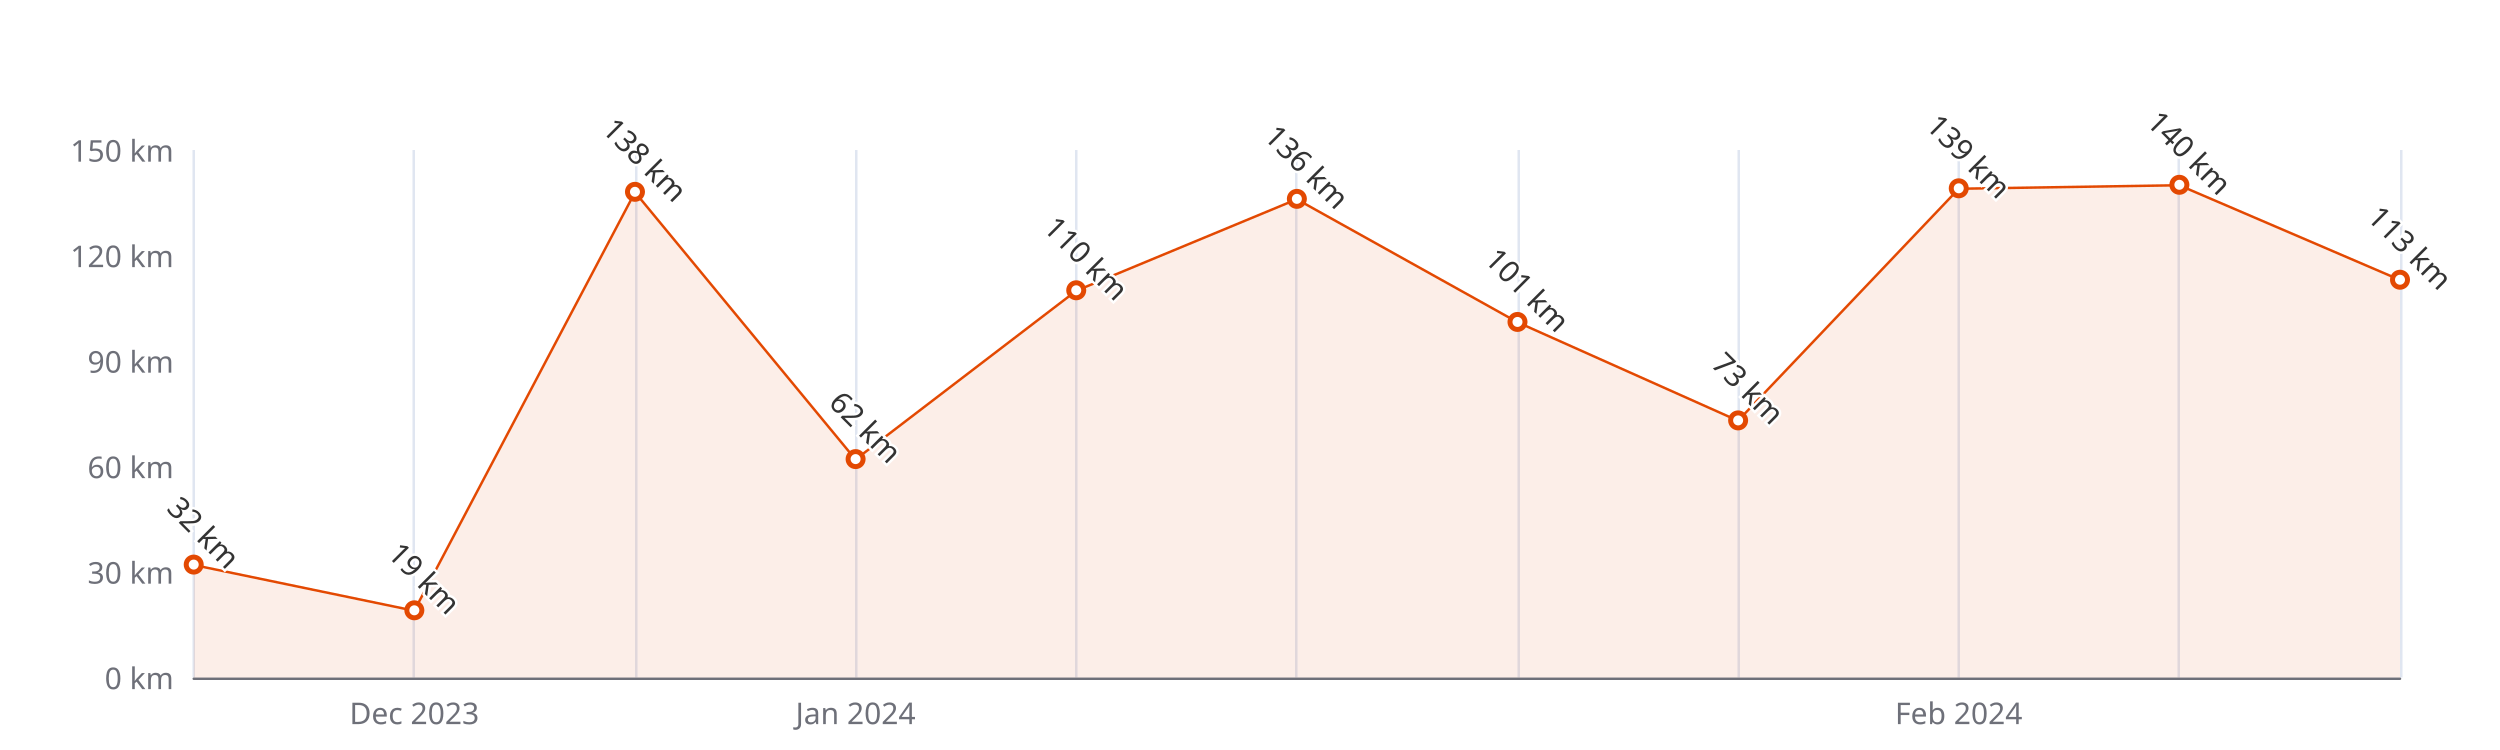
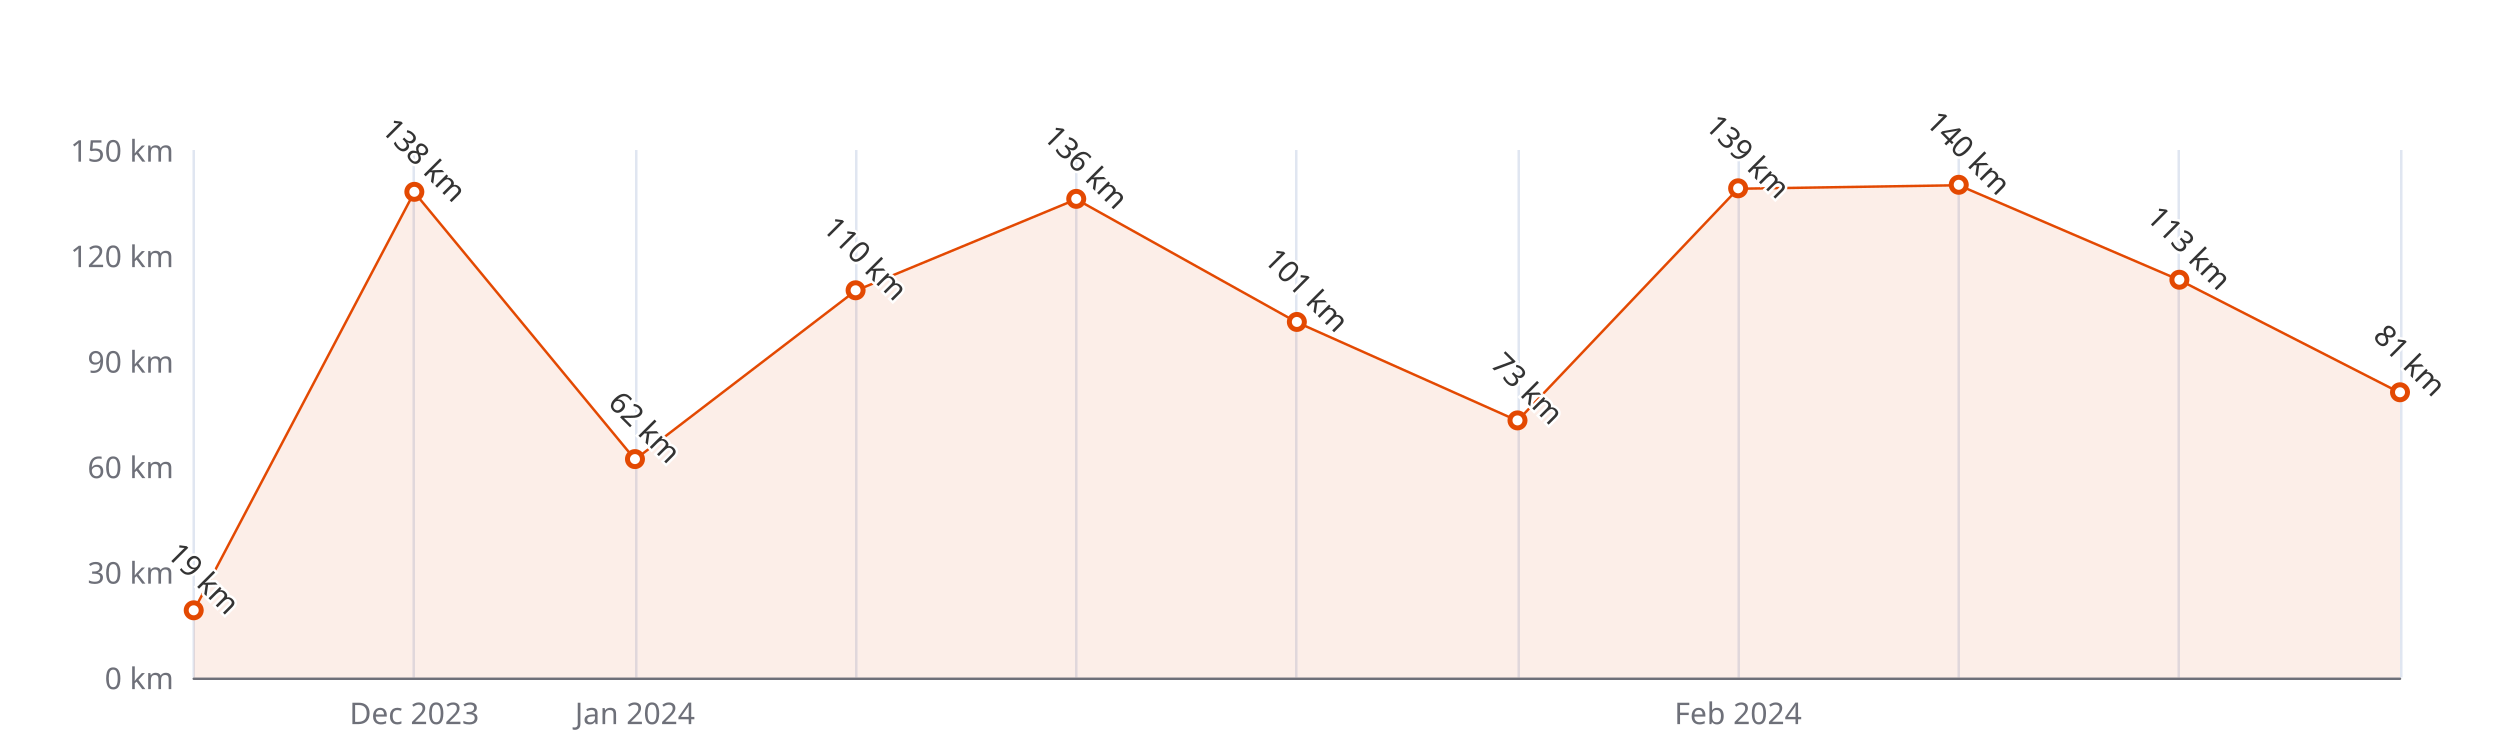
<svg xmlns="http://www.w3.org/2000/svg" width="1000" height="300" version="1.1" baseProfile="full" viewBox="0 0 1000 300">
  <rect width="1000" height="300" x="0" y="0" id="0" fill="#ffffff" />
  <path d="M77.5 60L77.5 271" fill="none" stroke="#E0E6F1" />
  <path d="M165.5 60L165.5 271" fill="none" stroke="#E0E6F1" />
  <path d="M254.5 60L254.5 271" fill="none" stroke="#E0E6F1" />
  <path d="M342.5 60L342.5 271" fill="none" stroke="#E0E6F1" />
  <path d="M430.5 60L430.5 271" fill="none" stroke="#E0E6F1" />
  <path d="M518.5 60L518.5 271" fill="none" stroke="#E0E6F1" />
  <path d="M607.5 60L607.5 271" fill="none" stroke="#E0E6F1" />
  <path d="M695.5 60L695.5 271" fill="none" stroke="#E0E6F1" />
  <path d="M783.5 60L783.5 271" fill="none" stroke="#E0E6F1" />
  <path d="M871.5 60L871.5 271" fill="none" stroke="#E0E6F1" />
  <path d="M960.5 60L960.5 271" fill="none" stroke="#E0E6F1" />
  <path d="M77.5 271.5L960 271.5" fill="none" stroke="#6E7079" stroke-linecap="round" />
  <text dominant-baseline="central" text-anchor="end" style="font-size:12px;font-family:sans-serif;" xml:space="preserve" transform="translate(69.48 271)" fill="#6E7079">0 km</text>
  <text dominant-baseline="central" text-anchor="end" style="font-size:12px;font-family:sans-serif;" xml:space="preserve" transform="translate(69.48 228.8)" fill="#6E7079">30 km</text>
  <text dominant-baseline="central" text-anchor="end" style="font-size:12px;font-family:sans-serif;" xml:space="preserve" transform="translate(69.48 186.6)" fill="#6E7079">60 km</text>
  <text dominant-baseline="central" text-anchor="end" style="font-size:12px;font-family:sans-serif;" xml:space="preserve" transform="translate(69.48 144.4)" fill="#6E7079">90 km</text>
  <text dominant-baseline="central" text-anchor="end" style="font-size:12px;font-family:sans-serif;" xml:space="preserve" transform="translate(69.48 102.2)" fill="#6E7079">120 km</text>
  <text dominant-baseline="central" text-anchor="end" style="font-size:12px;font-family:sans-serif;" xml:space="preserve" transform="translate(69.48 60)" fill="#6E7079">150 km</text>
  <text dominant-baseline="central" text-anchor="middle" style="font-size:12px;font-family:sans-serif;" xml:space="preserve" y="6" transform="translate(165.732 279)" fill="#6E7079">Dec 2023</text>
-   <text dominant-baseline="central" text-anchor="middle" style="font-size:12px;font-family:sans-serif;" xml:space="preserve" y="6" transform="translate(342.236 279)" fill="#6E7079">Jan 2024</text>
-   <text dominant-baseline="central" text-anchor="middle" style="font-size:12px;font-family:sans-serif;" xml:space="preserve" y="6" transform="translate(783.496 279)" fill="#6E7079">Feb 2024</text>
+   <text dominant-baseline="central" text-anchor="middle" style="font-size:12px;font-family:sans-serif;" xml:space="preserve" y="6" transform="translate(253.984 279)" fill="#6E7079">Jan 2024</text>
+   <text dominant-baseline="central" text-anchor="middle" style="font-size:12px;font-family:sans-serif;" xml:space="preserve" y="6" transform="translate(695.244 279)" fill="#6E7079">Feb 2024</text>
  <g clip-path="url(#zr5-c0)">
-     <path d="M77.5 226L165.7 244.3L254 76.9L342.2 183.8L430.5 116.3L518.7 79.7L607 128.9L695.2 168.3L783.5 75.5L871.7 74.1L960 112L960 271L871.7 271L783.5 271L695.2 271L607 271L518.7 271L430.5 271L342.2 271L254 271L165.7 271L77.5 271Z" fill="rgb(227,73,2)" fill-opacity="0.09" />
-     <path d="M77.5 226L165.7 244.3L254 76.9L342.2 183.8L430.5 116.3L518.7 79.7L607 128.9L695.2 168.3L783.5 75.5L871.7 74.1L960 112" fill="none" stroke="#E34902" stroke-linejoin="bevel" />
+     <path d="M77.5 244.3L165.7 76.9L254 183.8L342.2 116.3L430.5 79.7L518.7 128.9L607 168.3L695.2 75.5L783.5 74.1L871.7 112L960 157.1L960 271L871.7 271L783.5 271L695.2 271L607 271L518.7 271L430.5 271L342.2 271L254 271L165.7 271L77.5 271Z" fill="rgb(227,73,2)" fill-opacity="0.09" />
+     <path d="M77.5 244.3L165.7 76.9L254 183.8L342.2 116.3L430.5 79.7L518.7 128.9L607 168.3L695.2 75.5L783.5 74.1L871.7 112L960 157.1" fill="none" stroke="#E34902" stroke-linejoin="bevel" />
  </g>
-   <path d="M1 0A1 1 0 1 1 1 -0.1A1 1 0 0 1 1 0" transform="matrix(3,0,0,3,77.48,225.9867)" fill="#fff" stroke="#E34902" stroke-width="0.667" />
-   <path d="M1 0A1 1 0 1 1 1 -0.1A1 1 0 0 1 1 0" transform="matrix(3,0,0,3,165.732,244.2733)" fill="#fff" stroke="#E34902" stroke-width="0.667" />
-   <path d="M1 0A1 1 0 1 1 1 -0.1A1 1 0 0 1 1 0" transform="matrix(3,0,0,3,253.984,76.88)" fill="#fff" stroke="#E34902" stroke-width="0.667" />
-   <path d="M1 0A1 1 0 1 1 1 -0.1A1 1 0 0 1 1 0" transform="matrix(3,0,0,3,342.236,183.7867)" fill="#fff" stroke="#E34902" stroke-width="0.667" />
-   <path d="M1 0A1 1 0 1 1 1 -0.1A1 1 0 0 1 1 0" transform="matrix(3,0,0,3,430.488,116.2667)" fill="#fff" stroke="#E34902" stroke-width="0.667" />
-   <path d="M1 0A1 1 0 1 1 1 -0.1A1 1 0 0 1 1 0" transform="matrix(3,0,0,3,518.74,79.6933)" fill="#fff" stroke="#E34902" stroke-width="0.667" />
-   <path d="M1 0A1 1 0 1 1 1 -0.1A1 1 0 0 1 1 0" transform="matrix(3,0,0,3,606.992,128.9267)" fill="#fff" stroke="#E34902" stroke-width="0.667" />
-   <path d="M1 0A1 1 0 1 1 1 -0.1A1 1 0 0 1 1 0" transform="matrix(3,0,0,3,695.244,168.3133)" fill="#fff" stroke="#E34902" stroke-width="0.667" />
-   <path d="M1 0A1 1 0 1 1 1 -0.1A1 1 0 0 1 1 0" transform="matrix(3,0,0,3,783.496,75.4733)" fill="#fff" stroke="#E34902" stroke-width="0.667" />
-   <path d="M1 0A1 1 0 1 1 1 -0.1A1 1 0 0 1 1 0" transform="matrix(3,0,0,3,871.748,74.0667)" fill="#fff" stroke="#E34902" stroke-width="0.667" />
-   <path d="M1 0A1 1 0 1 1 1 -0.1A1 1 0 0 1 1 0" transform="matrix(3,0,0,3,960,112.0467)" fill="#fff" stroke="#E34902" stroke-width="0.667" />
-   <text dominant-baseline="central" text-anchor="middle" style="font-size:12px;font-family:sans-serif;" xml:space="preserve" y="-6" transform="matrix(0.707,0.707,-0.707,0.707,77.48,216.9867)" fill="#333" stroke="rgb(255,255,255)" stroke-width="2" paint-order="stroke" stroke-miterlimit="2">32 km</text>
-   <text dominant-baseline="central" text-anchor="middle" style="font-size:12px;font-family:sans-serif;" xml:space="preserve" y="-6" transform="matrix(0.707,0.707,-0.707,0.707,165.732,235.2733)" fill="#333" stroke="rgb(255,255,255)" stroke-width="2" paint-order="stroke" stroke-miterlimit="2">19 km</text>
-   <text dominant-baseline="central" text-anchor="middle" style="font-size:12px;font-family:sans-serif;" xml:space="preserve" y="-6" transform="matrix(0.707,0.707,-0.707,0.707,253.984,67.88)" fill="#333" stroke="rgb(255,255,255)" stroke-width="2" paint-order="stroke" stroke-miterlimit="2">138 km</text>
-   <text dominant-baseline="central" text-anchor="middle" style="font-size:12px;font-family:sans-serif;" xml:space="preserve" y="-6" transform="matrix(0.707,0.707,-0.707,0.707,342.236,174.7867)" fill="#333" stroke="rgb(255,255,255)" stroke-width="2" paint-order="stroke" stroke-miterlimit="2">62 km</text>
-   <text dominant-baseline="central" text-anchor="middle" style="font-size:12px;font-family:sans-serif;" xml:space="preserve" y="-6" transform="matrix(0.707,0.707,-0.707,0.707,430.488,107.2667)" fill="#333" stroke="rgb(255,255,255)" stroke-width="2" paint-order="stroke" stroke-miterlimit="2">110 km</text>
-   <text dominant-baseline="central" text-anchor="middle" style="font-size:12px;font-family:sans-serif;" xml:space="preserve" y="-6" transform="matrix(0.707,0.707,-0.707,0.707,518.74,70.6933)" fill="#333" stroke="rgb(255,255,255)" stroke-width="2" paint-order="stroke" stroke-miterlimit="2">136 km</text>
-   <text dominant-baseline="central" text-anchor="middle" style="font-size:12px;font-family:sans-serif;" xml:space="preserve" y="-6" transform="matrix(0.707,0.707,-0.707,0.707,606.992,119.9267)" fill="#333" stroke="rgb(255,255,255)" stroke-width="2" paint-order="stroke" stroke-miterlimit="2">101 km</text>
-   <text dominant-baseline="central" text-anchor="middle" style="font-size:12px;font-family:sans-serif;" xml:space="preserve" y="-6" transform="matrix(0.707,0.707,-0.707,0.707,695.244,159.3133)" fill="#333" stroke="rgb(255,255,255)" stroke-width="2" paint-order="stroke" stroke-miterlimit="2">73 km</text>
-   <text dominant-baseline="central" text-anchor="middle" style="font-size:12px;font-family:sans-serif;" xml:space="preserve" y="-6" transform="matrix(0.707,0.707,-0.707,0.707,783.496,66.4733)" fill="#333" stroke="rgb(255,255,255)" stroke-width="2" paint-order="stroke" stroke-miterlimit="2">139 km</text>
-   <text dominant-baseline="central" text-anchor="middle" style="font-size:12px;font-family:sans-serif;" xml:space="preserve" y="-6" transform="matrix(0.707,0.707,-0.707,0.707,871.748,65.0667)" fill="#333" stroke="rgb(255,255,255)" stroke-width="2" paint-order="stroke" stroke-miterlimit="2">140 km</text>
-   <text dominant-baseline="central" text-anchor="middle" style="font-size:12px;font-family:sans-serif;" xml:space="preserve" y="-6" transform="matrix(0.707,0.707,-0.707,0.707,960,103.0467)" fill="#333" stroke="rgb(255,255,255)" stroke-width="2" paint-order="stroke" stroke-miterlimit="2">113 km</text>
+   <path d="M1 0A1 1 0 1 1 1 -0.1A1 1 0 0 1 1 0" transform="matrix(3,0,0,3,77.48,244.2733)" fill="#fff" stroke="#E34902" stroke-width="0.667" />
+   <path d="M1 0A1 1 0 1 1 1 -0.1A1 1 0 0 1 1 0" transform="matrix(3,0,0,3,165.732,76.88)" fill="#fff" stroke="#E34902" stroke-width="0.667" />
+   <path d="M1 0A1 1 0 1 1 1 -0.1A1 1 0 0 1 1 0" transform="matrix(3,0,0,3,253.984,183.7867)" fill="#fff" stroke="#E34902" stroke-width="0.667" />
+   <path d="M1 0A1 1 0 1 1 1 -0.1A1 1 0 0 1 1 0" transform="matrix(3,0,0,3,342.236,116.2667)" fill="#fff" stroke="#E34902" stroke-width="0.667" />
+   <path d="M1 0A1 1 0 1 1 1 -0.1A1 1 0 0 1 1 0" transform="matrix(3,0,0,3,430.488,79.6933)" fill="#fff" stroke="#E34902" stroke-width="0.667" />
+   <path d="M1 0A1 1 0 1 1 1 -0.1A1 1 0 0 1 1 0" transform="matrix(3,0,0,3,518.74,128.9267)" fill="#fff" stroke="#E34902" stroke-width="0.667" />
+   <path d="M1 0A1 1 0 1 1 1 -0.1A1 1 0 0 1 1 0" transform="matrix(3,0,0,3,606.992,168.3133)" fill="#fff" stroke="#E34902" stroke-width="0.667" />
+   <path d="M1 0A1 1 0 1 1 1 -0.1A1 1 0 0 1 1 0" transform="matrix(3,0,0,3,695.244,75.4733)" fill="#fff" stroke="#E34902" stroke-width="0.667" />
+   <path d="M1 0A1 1 0 1 1 1 -0.1A1 1 0 0 1 1 0" transform="matrix(3,0,0,3,783.496,74.0667)" fill="#fff" stroke="#E34902" stroke-width="0.667" />
+   <path d="M1 0A1 1 0 1 1 1 -0.1A1 1 0 0 1 1 0" transform="matrix(3,0,0,3,871.748,112.0467)" fill="#fff" stroke="#E34902" stroke-width="0.667" />
+   <path d="M1 0A1 1 0 1 1 1 -0.1A1 1 0 0 1 1 0" transform="matrix(3,0,0,3,960,157.06)" fill="#fff" stroke="#E34902" stroke-width="0.667" />
+   <text dominant-baseline="central" text-anchor="middle" style="font-size:12px;font-family:sans-serif;" xml:space="preserve" y="-6" transform="matrix(0.707,0.707,-0.707,0.707,77.48,235.2733)" fill="#333" stroke="rgb(255,255,255)" stroke-width="2" paint-order="stroke" stroke-miterlimit="2">19 km</text>
+   <text dominant-baseline="central" text-anchor="middle" style="font-size:12px;font-family:sans-serif;" xml:space="preserve" y="-6" transform="matrix(0.707,0.707,-0.707,0.707,165.732,67.88)" fill="#333" stroke="rgb(255,255,255)" stroke-width="2" paint-order="stroke" stroke-miterlimit="2">138 km</text>
+   <text dominant-baseline="central" text-anchor="middle" style="font-size:12px;font-family:sans-serif;" xml:space="preserve" y="-6" transform="matrix(0.707,0.707,-0.707,0.707,253.984,174.7867)" fill="#333" stroke="rgb(255,255,255)" stroke-width="2" paint-order="stroke" stroke-miterlimit="2">62 km</text>
+   <text dominant-baseline="central" text-anchor="middle" style="font-size:12px;font-family:sans-serif;" xml:space="preserve" y="-6" transform="matrix(0.707,0.707,-0.707,0.707,342.236,107.2667)" fill="#333" stroke="rgb(255,255,255)" stroke-width="2" paint-order="stroke" stroke-miterlimit="2">110 km</text>
+   <text dominant-baseline="central" text-anchor="middle" style="font-size:12px;font-family:sans-serif;" xml:space="preserve" y="-6" transform="matrix(0.707,0.707,-0.707,0.707,430.488,70.6933)" fill="#333" stroke="rgb(255,255,255)" stroke-width="2" paint-order="stroke" stroke-miterlimit="2">136 km</text>
+   <text dominant-baseline="central" text-anchor="middle" style="font-size:12px;font-family:sans-serif;" xml:space="preserve" y="-6" transform="matrix(0.707,0.707,-0.707,0.707,518.74,119.9267)" fill="#333" stroke="rgb(255,255,255)" stroke-width="2" paint-order="stroke" stroke-miterlimit="2">101 km</text>
+   <text dominant-baseline="central" text-anchor="middle" style="font-size:12px;font-family:sans-serif;" xml:space="preserve" y="-6" transform="matrix(0.707,0.707,-0.707,0.707,606.992,159.3133)" fill="#333" stroke="rgb(255,255,255)" stroke-width="2" paint-order="stroke" stroke-miterlimit="2">73 km</text>
+   <text dominant-baseline="central" text-anchor="middle" style="font-size:12px;font-family:sans-serif;" xml:space="preserve" y="-6" transform="matrix(0.707,0.707,-0.707,0.707,695.244,66.4733)" fill="#333" stroke="rgb(255,255,255)" stroke-width="2" paint-order="stroke" stroke-miterlimit="2">139 km</text>
+   <text dominant-baseline="central" text-anchor="middle" style="font-size:12px;font-family:sans-serif;" xml:space="preserve" y="-6" transform="matrix(0.707,0.707,-0.707,0.707,783.496,65.0667)" fill="#333" stroke="rgb(255,255,255)" stroke-width="2" paint-order="stroke" stroke-miterlimit="2">140 km</text>
+   <text dominant-baseline="central" text-anchor="middle" style="font-size:12px;font-family:sans-serif;" xml:space="preserve" y="-6" transform="matrix(0.707,0.707,-0.707,0.707,871.748,103.0467)" fill="#333" stroke="rgb(255,255,255)" stroke-width="2" paint-order="stroke" stroke-miterlimit="2">113 km</text>
+   <text dominant-baseline="central" text-anchor="middle" style="font-size:12px;font-family:sans-serif;" xml:space="preserve" y="-6" transform="matrix(0.707,0.707,-0.707,0.707,960,148.06)" fill="#333" stroke="rgb(255,255,255)" stroke-width="2" paint-order="stroke" stroke-miterlimit="2">81 km</text>
  <defs>
    <clipPath id="zr5-c0">
      <path d="M76 59.5l884 0l0 212l-884 0Z" fill="#000" />
    </clipPath>
  </defs>
</svg>
